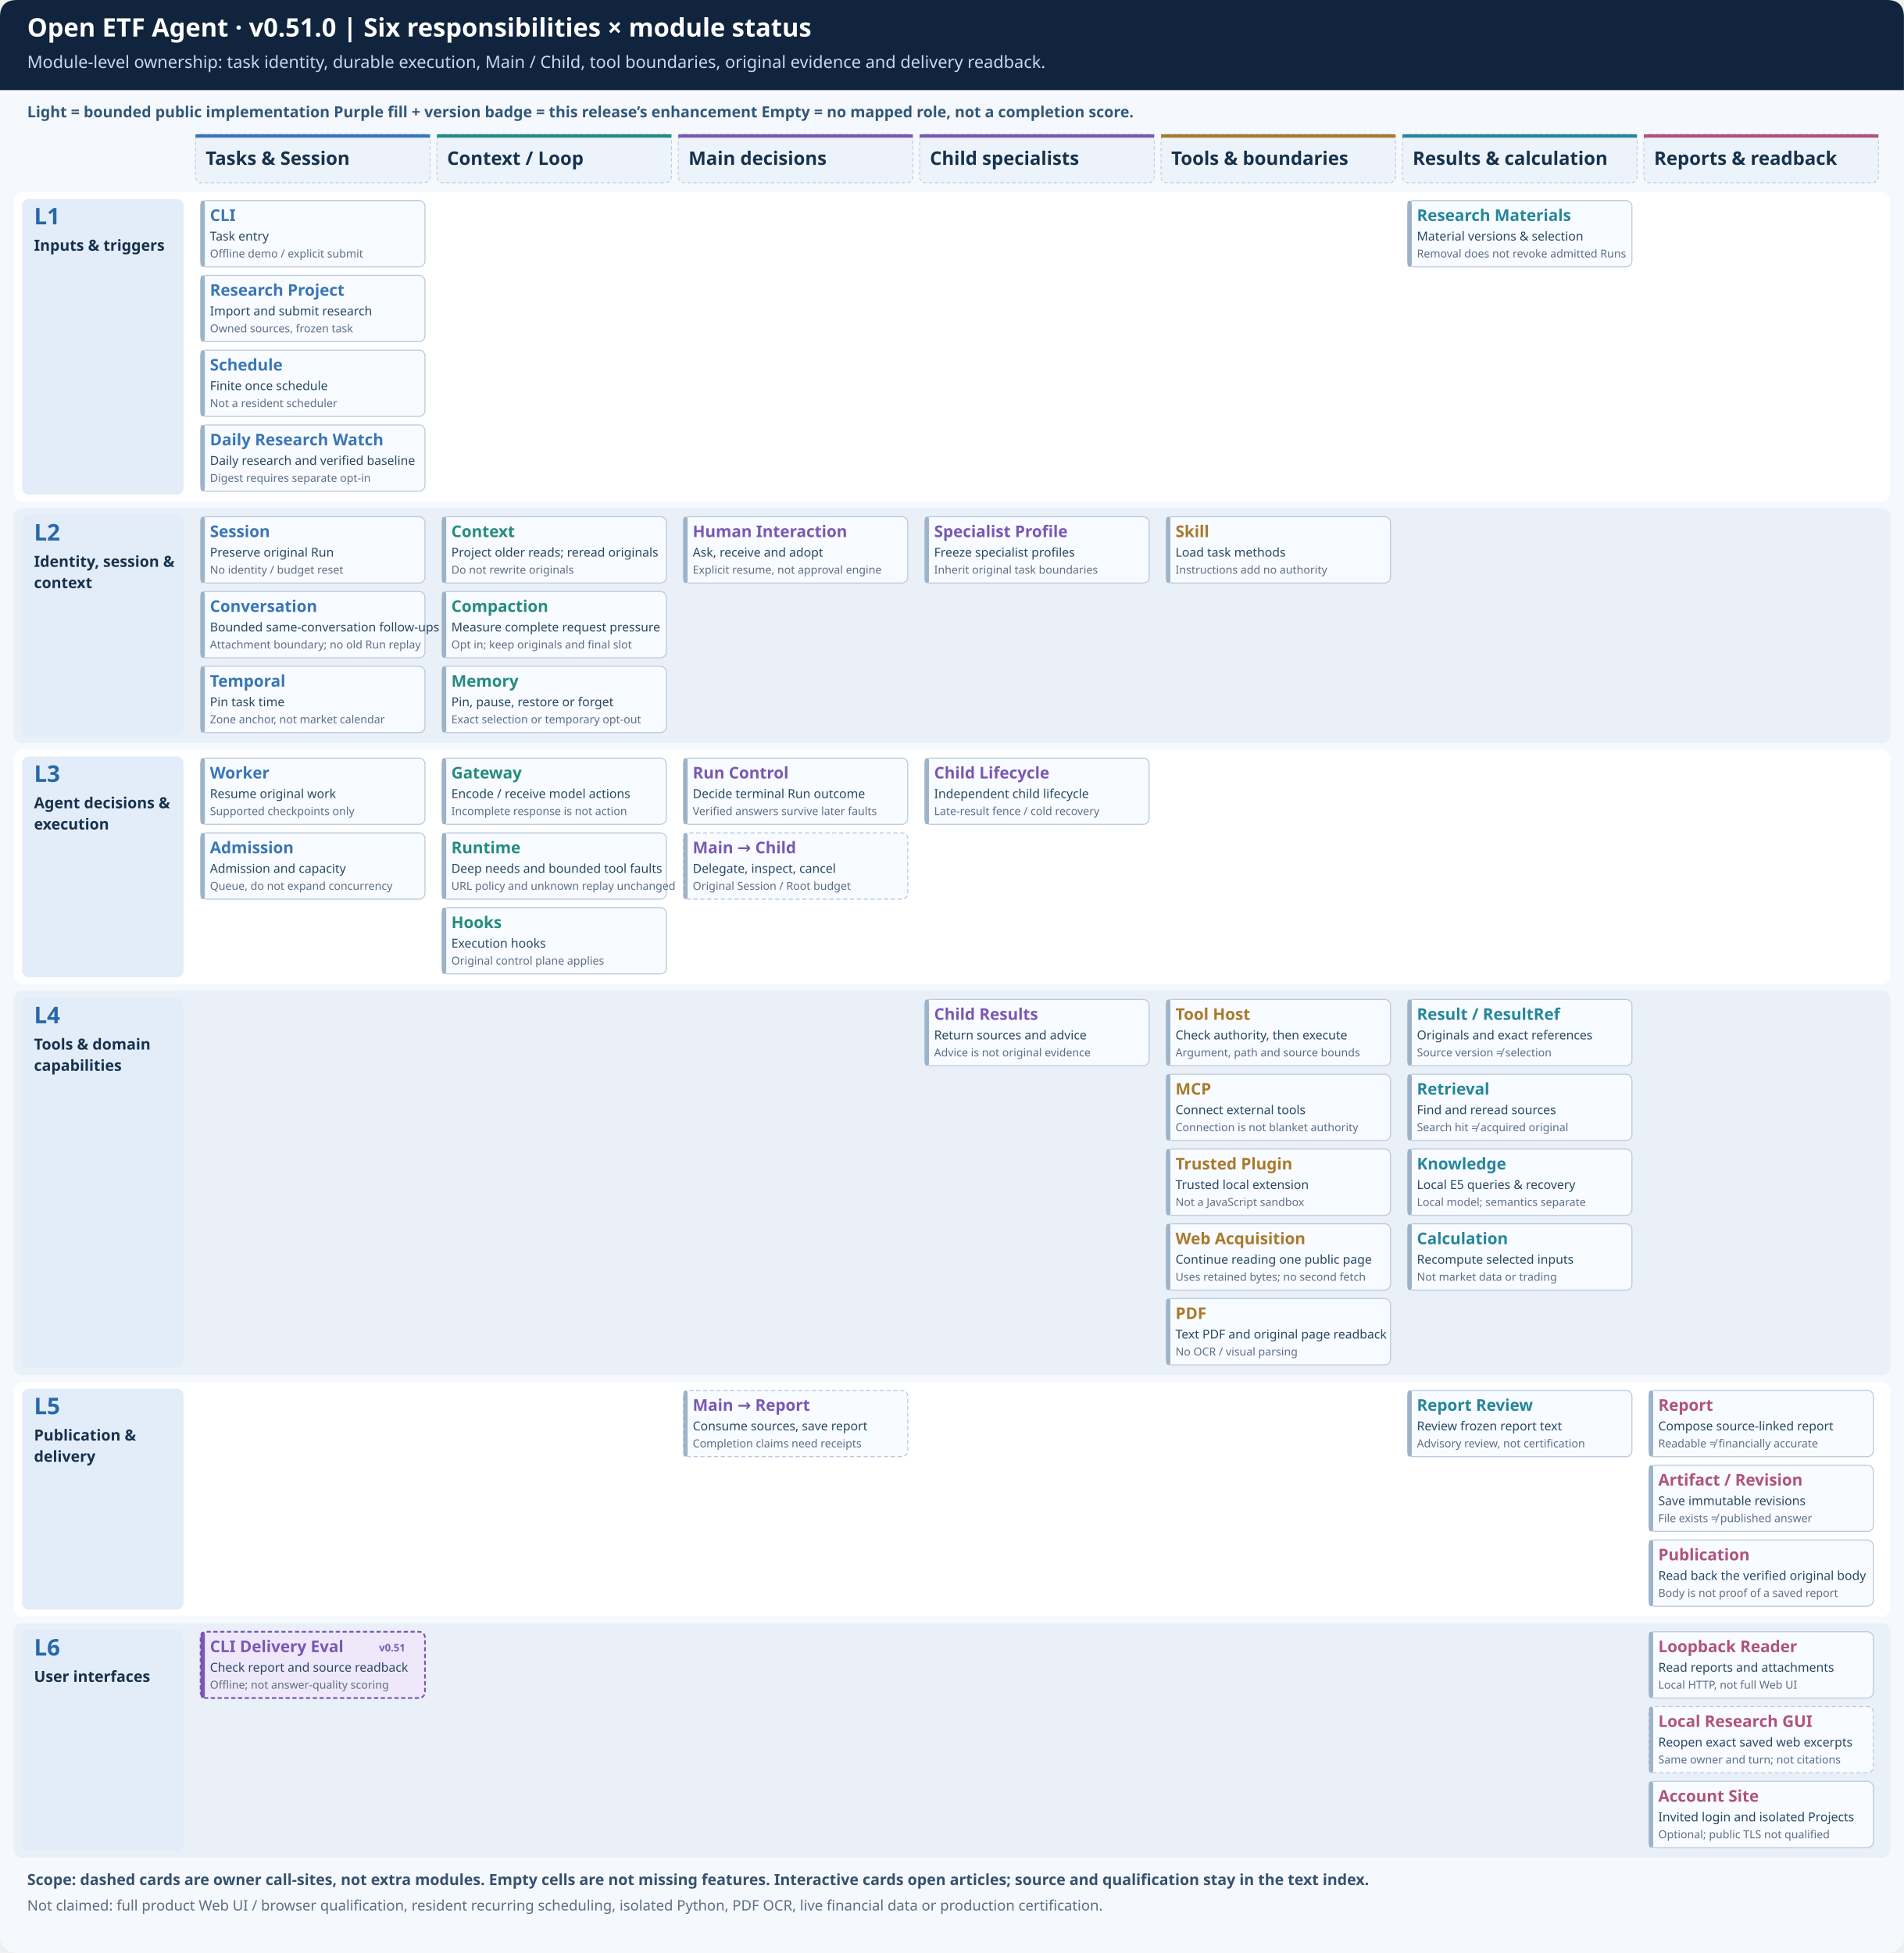
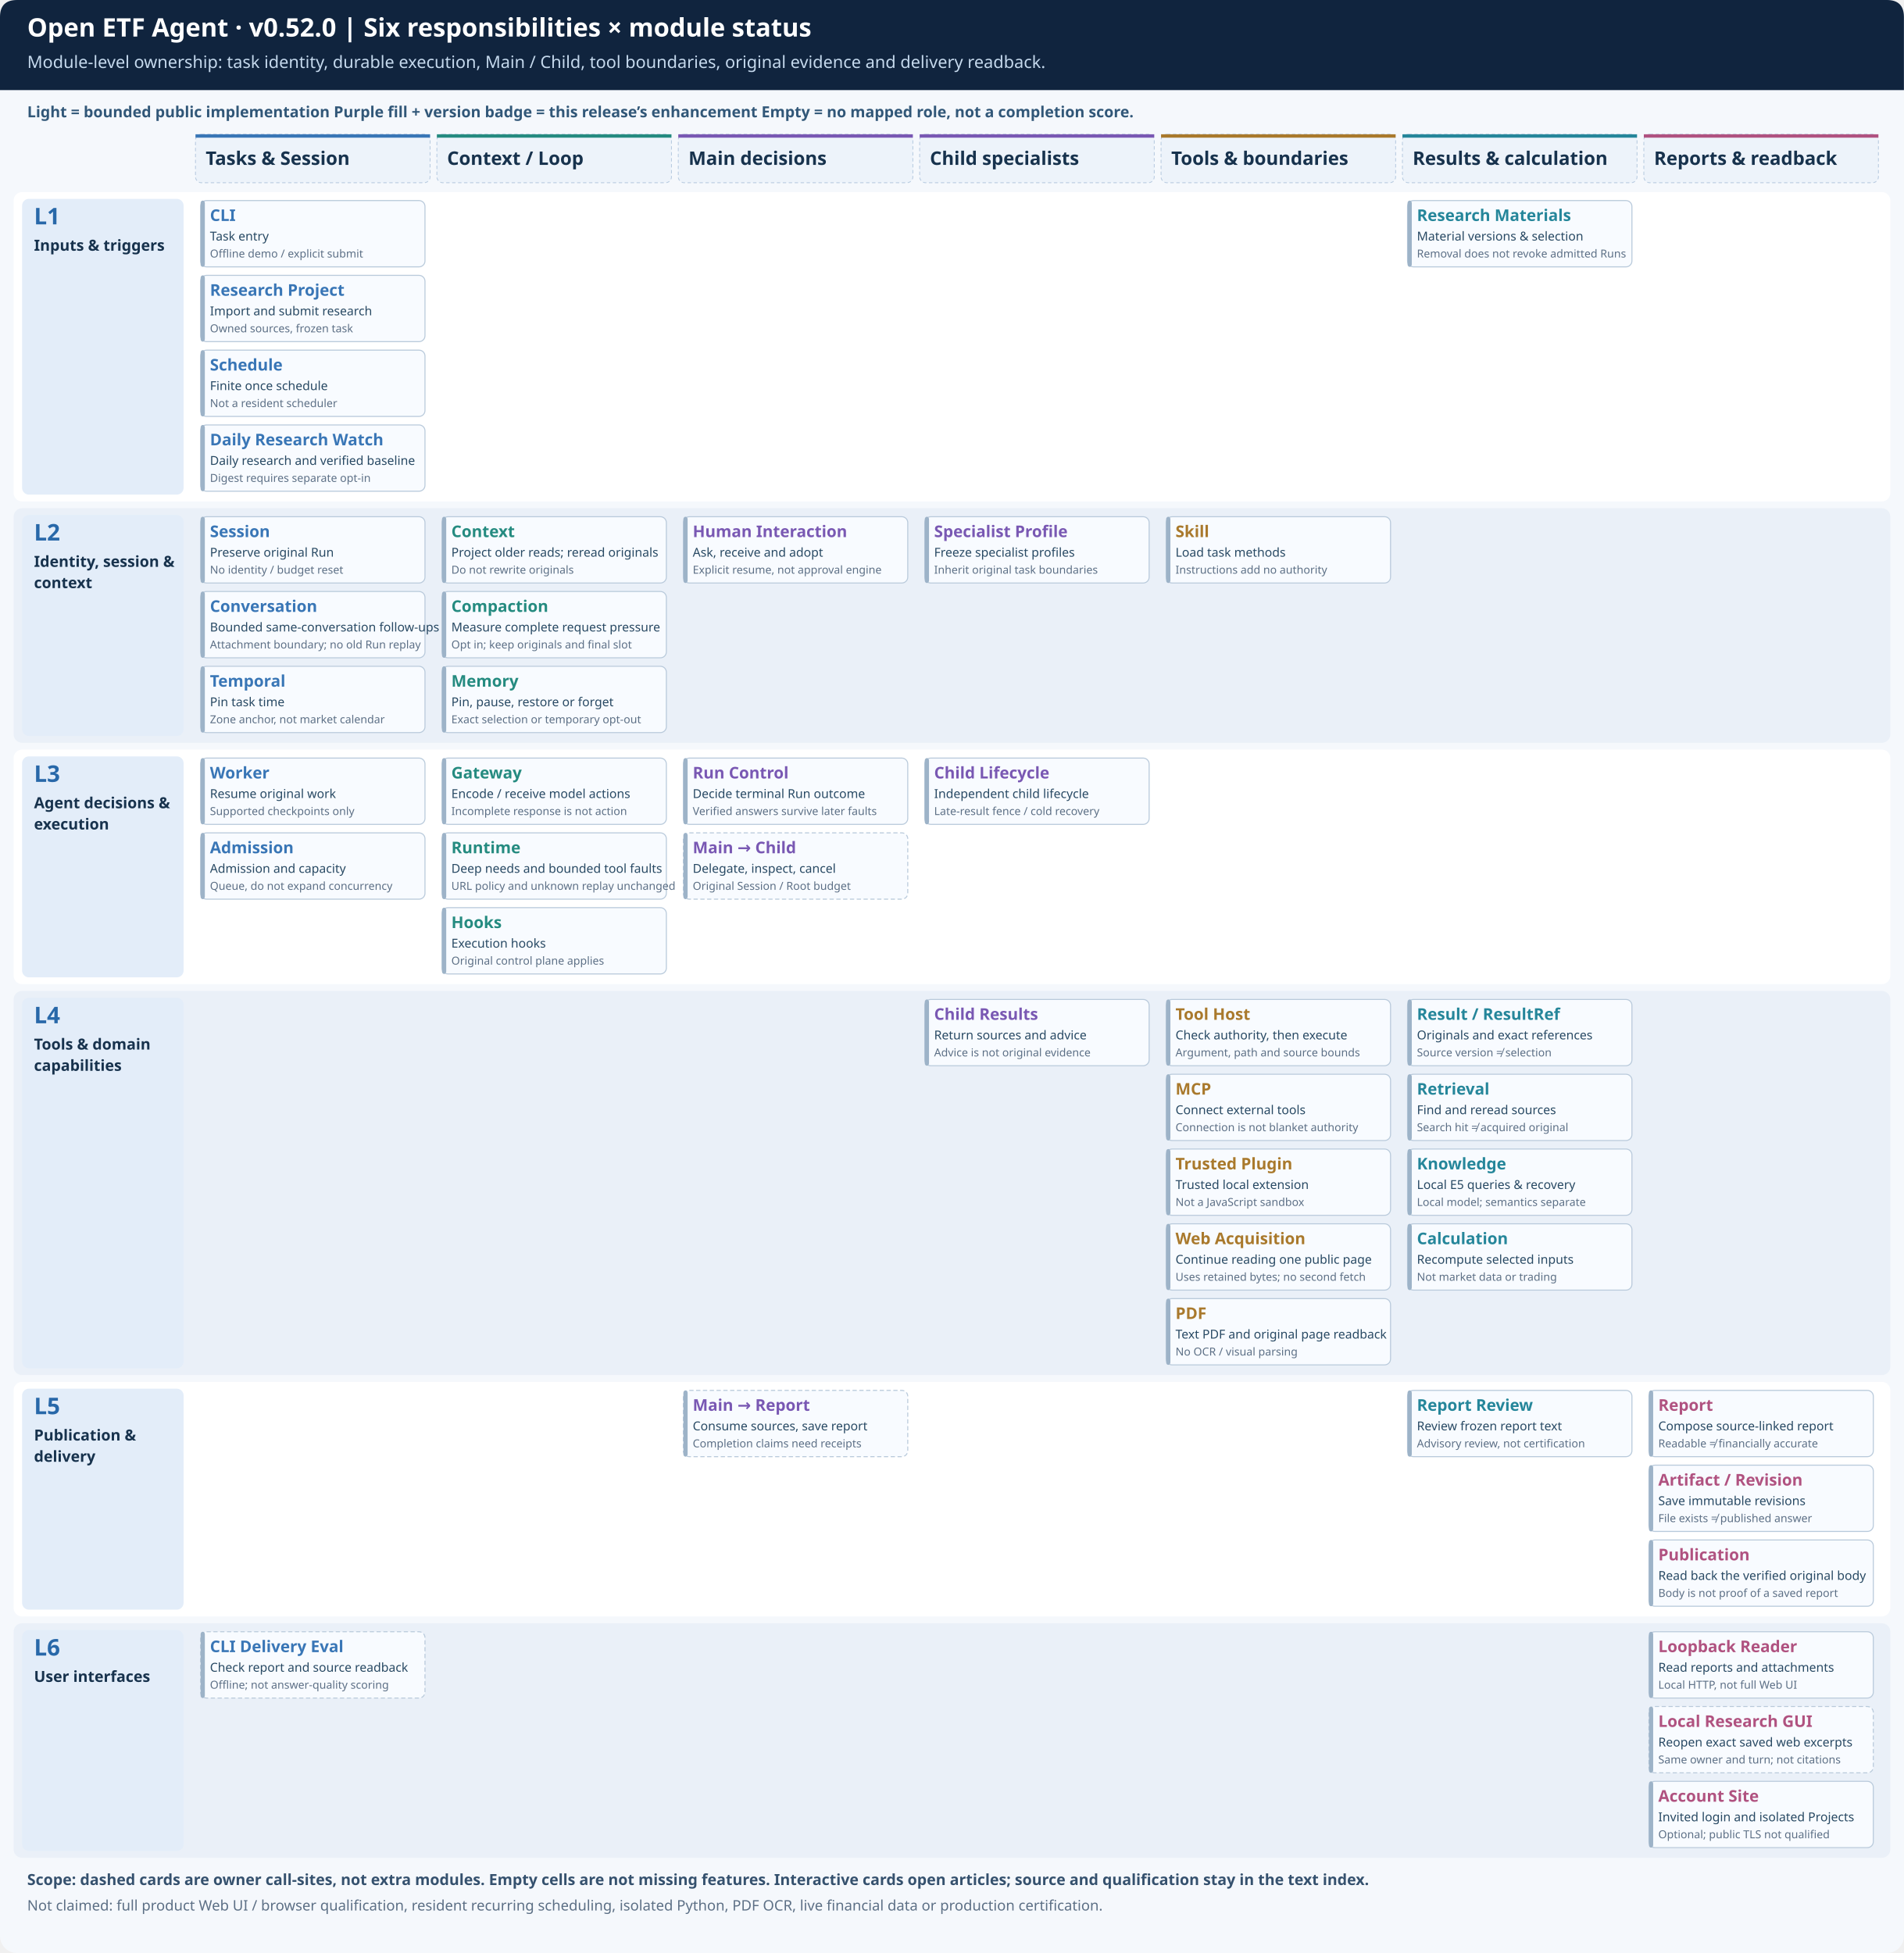
<svg xmlns="http://www.w3.org/2000/svg" width="2240" height="2298" viewBox="0 0 2240 2298" role="img" aria-labelledby="title desc">
  <rect width="2240" height="2298" rx="20" fill="#f5f8fc" />
  <path d="M20 0h2200q20 0 20 20v86H0V20Q0 0 20 0" fill="#10243e" />
  <g font-family="system-ui, sans-serif">
-     <text x="32" y="43" font-size="30" fill="#fff" font-weight="700">Open ETF Agent · v0.51.0 | Six responsibilities × module status</text>
+     <text x="32" y="43" font-size="30" fill="#fff" font-weight="700">Open ETF Agent · v0.52.0 | Six responsibilities × module status</text>
    <text x="32" y="80" font-size="20" fill="#c5d9ed" font-weight="400">Module-level ownership: task identity, durable execution, Main / Child, tool boundaries, original evidence and delivery readback.</text>
    <text x="32" y="138" font-size="18" fill="#315778" font-weight="600">Light = bounded public implementation   Purple fill + version badge = this release’s enhancement   Empty = no mapped role, not a completion score.</text>
    <rect x="230" y="158" width="276" height="57" rx="7" fill="#edf3fa" stroke="#b8cbe0" stroke-dasharray="4 3" />
    <rect x="230" y="158" width="276" height="4" fill="#3976b6" />
    <text x="242" y="194" font-size="22" fill="#17324d" font-weight="700">Tasks &amp; Session</text>
    <rect x="514" y="158" width="276" height="57" rx="7" fill="#edf3fa" stroke="#b8cbe0" stroke-dasharray="4 3" />
    <rect x="514" y="158" width="276" height="4" fill="#258b80" />
    <text x="526" y="194" font-size="22" fill="#17324d" font-weight="700">Context / Loop</text>
    <rect x="798" y="158" width="276" height="57" rx="7" fill="#edf3fa" stroke="#b8cbe0" stroke-dasharray="4 3" />
    <rect x="798" y="158" width="276" height="4" fill="#7958b3" />
    <text x="810" y="194" font-size="22" fill="#17324d" font-weight="700">Main decisions</text>
    <rect x="1082" y="158" width="276" height="57" rx="7" fill="#edf3fa" stroke="#b8cbe0" stroke-dasharray="4 3" />
    <rect x="1082" y="158" width="276" height="4" fill="#7958b3" />
    <text x="1094" y="194" font-size="22" fill="#17324d" font-weight="700">Child specialists</text>
    <rect x="1366" y="158" width="276" height="57" rx="7" fill="#edf3fa" stroke="#b8cbe0" stroke-dasharray="4 3" />
    <rect x="1366" y="158" width="276" height="4" fill="#a9792c" />
    <text x="1378" y="194" font-size="22" fill="#17324d" font-weight="700">Tools &amp; boundaries</text>
    <rect x="1650" y="158" width="276" height="57" rx="7" fill="#edf3fa" stroke="#b8cbe0" stroke-dasharray="4 3" />
    <rect x="1650" y="158" width="276" height="4" fill="#25869a" />
    <text x="1662" y="194" font-size="22" fill="#17324d" font-weight="700">Results &amp; calculation</text>
    <rect x="1934" y="158" width="276" height="57" rx="7" fill="#edf3fa" stroke="#b8cbe0" stroke-dasharray="4 3" />
    <rect x="1934" y="158" width="276" height="4" fill="#b05280" />
    <text x="1946" y="194" font-size="22" fill="#17324d" font-weight="700">Reports &amp; readback</text>
    <rect x="16" y="226" width="2208" height="364" rx="10" fill="#ffffff" />
    <rect x="26" y="234" width="190" height="348" rx="8" fill="#e3edf9" />
    <text x="40" y="264" font-size="27" fill="#2868a9" font-weight="700">L1</text>
    <text x="40" y="295" font-size="18" fill="#17324d" font-weight="700">Inputs &amp; triggers</text>
    <a href="https://hpoenixf.com/eff-agent-article/en/articles/agent-in-15-minutes" target="_blank" rel="noopener noreferrer">
      <rect x="236" y="236" width="264" height="78" rx="7" fill="#f8fbff" stroke="#b9cadb" stroke-width="1.2" />
      <rect x="236" y="236" width="5" height="78" rx="3" fill="#9db3c8" />
      <text x="247" y="260" font-size="19" fill="#3976b6" font-weight="700">CLI</text>
      <text x="247" y="283" font-size="14.5" fill="#284963" font-weight="500">Task entry</text>
      <text x="247" y="303" font-size="13" fill="#5c6f85" font-weight="400">Offline demo / explicit submit</text>
    </a>
    <a href="https://hpoenixf.com/eff-agent-article/en/articles/open-etf-agent-research-project-workshop" target="_blank" rel="noopener noreferrer">
      <rect x="236" y="324" width="264" height="78" rx="7" fill="#f8fbff" stroke="#b9cadb" stroke-width="1.2" />
      <rect x="236" y="324" width="5" height="78" rx="3" fill="#9db3c8" />
      <text x="247" y="348" font-size="19" fill="#3976b6" font-weight="700">Research Project</text>
      <text x="247" y="371" font-size="14.5" fill="#284963" font-weight="500">Import and submit research</text>
      <text x="247" y="391" font-size="13" fill="#5c6f85" font-weight="400">Owned sources, frozen task</text>
    </a>
    <a href="https://hpoenixf.com/eff-agent-article/en/articles/agent-autonomous-scheduled-research" target="_blank" rel="noopener noreferrer">
      <rect x="236" y="412" width="264" height="78" rx="7" fill="#f8fbff" stroke="#b9cadb" stroke-width="1.2" />
      <rect x="236" y="412" width="5" height="78" rx="3" fill="#9db3c8" />
      <text x="247" y="436" font-size="19" fill="#3976b6" font-weight="700">Schedule</text>
      <text x="247" y="459" font-size="14.5" fill="#284963" font-weight="500">Finite once schedule</text>
      <text x="247" y="479" font-size="13" fill="#5c6f85" font-weight="400">Not a resident scheduler</text>
    </a>
    <a href="https://hpoenixf.com/eff-agent-article/en/articles/agent-autonomous-scheduled-research" target="_blank" rel="noopener noreferrer">
      <rect x="236" y="500" width="264" height="78" rx="7" fill="#f8fbff" stroke="#b9cadb" stroke-width="1.2" />
      <rect x="236" y="500" width="5" height="78" rx="3" fill="#9db3c8" />
      <text x="247" y="524" font-size="19" fill="#3976b6" font-weight="700">Daily Research Watch</text>
      <text x="247" y="547" font-size="14.5" fill="#284963" font-weight="500">Daily research and verified baseline</text>
      <text x="247" y="567" font-size="13" fill="#5c6f85" font-weight="400">Digest requires separate opt-in</text>
    </a>
    <a href="https://hpoenixf.com/eff-agent-article/en/articles/agent-research-assets-identity-version-lifecycle" target="_blank" rel="noopener noreferrer">
      <rect x="1656" y="236" width="264" height="78" rx="7" fill="#f8fbff" stroke="#b9cadb" stroke-width="1.2" />
      <rect x="1656" y="236" width="5" height="78" rx="3" fill="#9db3c8" />
      <text x="1667" y="260" font-size="19" fill="#25869a" font-weight="700">Research Materials</text>
      <text x="1667" y="283" font-size="14.5" fill="#284963" font-weight="500">Material versions &amp; selection</text>
      <text x="1667" y="303" font-size="13" fill="#5c6f85" font-weight="400">Removal does not revoke admitted Runs</text>
    </a>
    <rect x="16" y="598" width="2208" height="276" rx="10" fill="#eaf0f8" />
    <rect x="26" y="606" width="190" height="260" rx="8" fill="#e3edf9" />
    <text x="40" y="636" font-size="27" fill="#2868a9" font-weight="700">L2</text>
    <text x="40" y="667" font-size="18" fill="#17324d" font-weight="700">Identity, session &amp;</text>
    <text x="40" y="692" font-size="18" fill="#17324d" font-weight="700">context</text>
    <a href="https://hpoenixf.com/eff-agent-article/en/articles/agent-task-session-run-worker-schedule" target="_blank" rel="noopener noreferrer">
      <rect x="236" y="608" width="264" height="78" rx="7" fill="#f8fbff" stroke="#b9cadb" stroke-width="1.2" />
      <rect x="236" y="608" width="5" height="78" rx="3" fill="#9db3c8" />
      <text x="247" y="632" font-size="19" fill="#3976b6" font-weight="700">Session</text>
      <text x="247" y="655" font-size="14.5" fill="#284963" font-weight="500">Preserve original Run</text>
      <text x="247" y="675" font-size="13" fill="#5c6f85" font-weight="400">No identity / budget reset</text>
    </a>
    <a href="https://hpoenixf.com/eff-agent-article/en/articles/agent-conversation-admission-task-continuation" target="_blank" rel="noopener noreferrer">
      <rect x="236" y="696" width="264" height="78" rx="7" fill="#f8fbff" stroke="#b9cadb" stroke-width="1.2" />
      <rect x="236" y="696" width="5" height="78" rx="3" fill="#9db3c8" />
      <text x="247" y="720" font-size="19" fill="#3976b6" font-weight="700">Conversation</text>
      <text x="247" y="743" font-size="14.5" fill="#284963" font-weight="500">Bounded same-conversation follow-ups</text>
      <text x="247" y="763" font-size="13" fill="#5c6f85" font-weight="400">Attachment boundary; no old Run replay</text>
    </a>
    <a href="https://hpoenixf.com/eff-agent-article/en/articles/agent-temporal-semantics-market-calendar" target="_blank" rel="noopener noreferrer">
      <rect x="236" y="784" width="264" height="78" rx="7" fill="#f8fbff" stroke="#b9cadb" stroke-width="1.2" />
      <rect x="236" y="784" width="5" height="78" rx="3" fill="#9db3c8" />
      <text x="247" y="808" font-size="19" fill="#3976b6" font-weight="700">Temporal</text>
      <text x="247" y="831" font-size="14.5" fill="#284963" font-weight="500">Pin task time</text>
      <text x="247" y="851" font-size="13" fill="#5c6f85" font-weight="400">Zone anchor, not market calendar</text>
    </a>
    <a href="https://hpoenixf.com/eff-agent-article/en/articles/agent-context-governance-actions" target="_blank" rel="noopener noreferrer">
      <rect x="520" y="608" width="264" height="78" rx="7" fill="#f8fbff" stroke="#b9cadb" stroke-width="1.2" />
      <rect x="520" y="608" width="5" height="78" rx="3" fill="#9db3c8" />
      <text x="531" y="632" font-size="19" fill="#258b80" font-weight="700">Context</text>
      <text x="531" y="655" font-size="14.5" fill="#284963" font-weight="500">Project older reads; reread originals</text>
      <text x="531" y="675" font-size="13" fill="#5c6f85" font-weight="400">Do not rewrite originals</text>
    </a>
    <a href="https://hpoenixf.com/eff-agent-article/en/articles/agent-main-run-context-compaction" target="_blank" rel="noopener noreferrer">
      <rect x="520" y="696" width="264" height="78" rx="7" fill="#f8fbff" stroke="#b9cadb" stroke-width="1.2" />
      <rect x="520" y="696" width="5" height="78" rx="3" fill="#9db3c8" />
      <text x="531" y="720" font-size="19" fill="#258b80" font-weight="700">Compaction</text>
      <text x="531" y="743" font-size="14.5" fill="#284963" font-weight="500">Measure complete request pressure</text>
      <text x="531" y="763" font-size="13" fill="#5c6f85" font-weight="400">Opt in; keep originals and final slot</text>
    </a>
    <a href="https://hpoenixf.com/eff-agent-article/en/articles/026-agent-memory-forget-durable-effects" target="_blank" rel="noopener noreferrer">
      <rect x="520" y="784" width="264" height="78" rx="7" fill="#f8fbff" stroke="#b9cadb" stroke-width="1.2" />
      <rect x="520" y="784" width="5" height="78" rx="3" fill="#9db3c8" />
      <text x="531" y="808" font-size="19" fill="#258b80" font-weight="700">Memory</text>
      <text x="531" y="831" font-size="14.5" fill="#284963" font-weight="500">Pin, pause, restore or forget</text>
      <text x="531" y="851" font-size="13" fill="#5c6f85" font-weight="400">Exact selection or temporary opt-out</text>
    </a>
    <a href="https://hpoenixf.com/eff-agent-article/en/articles/agent-durable-human-interaction-response-adoption" target="_blank" rel="noopener noreferrer">
      <rect x="804" y="608" width="264" height="78" rx="7" fill="#f8fbff" stroke="#b9cadb" stroke-width="1.2" />
      <rect x="804" y="608" width="5" height="78" rx="3" fill="#9db3c8" />
      <text x="815" y="632" font-size="19" fill="#7958b3" font-weight="700">Human Interaction</text>
      <text x="815" y="655" font-size="14.5" fill="#284963" font-weight="500">Ask, receive and adopt</text>
      <text x="815" y="675" font-size="13" fill="#5c6f85" font-weight="400">Explicit resume, not approval engine</text>
    </a>
    <a href="https://hpoenixf.com/eff-agent-article/en/articles/agent-custom-expert-from-prompt-to-recovery" target="_blank" rel="noopener noreferrer">
      <rect x="1088" y="608" width="264" height="78" rx="7" fill="#f8fbff" stroke="#b9cadb" stroke-width="1.2" />
      <rect x="1088" y="608" width="5" height="78" rx="3" fill="#9db3c8" />
      <text x="1099" y="632" font-size="19" fill="#7958b3" font-weight="700">Specialist Profile</text>
      <text x="1099" y="655" font-size="14.5" fill="#284963" font-weight="500">Freeze specialist profiles</text>
      <text x="1099" y="675" font-size="13" fill="#5c6f85" font-weight="400">Inherit original task boundaries</text>
    </a>
    <a href="https://hpoenixf.com/eff-agent-article/en/articles/agent-skill-from-markdown-to-callable-research" target="_blank" rel="noopener noreferrer">
      <rect x="1372" y="608" width="264" height="78" rx="7" fill="#f8fbff" stroke="#b9cadb" stroke-width="1.2" />
      <rect x="1372" y="608" width="5" height="78" rx="3" fill="#9db3c8" />
      <text x="1383" y="632" font-size="19" fill="#a9792c" font-weight="700">Skill</text>
      <text x="1383" y="655" font-size="14.5" fill="#284963" font-weight="500">Load task methods</text>
      <text x="1383" y="675" font-size="13" fill="#5c6f85" font-weight="400">Instructions add no authority</text>
    </a>
    <rect x="16" y="882" width="2208" height="276" rx="10" fill="#ffffff" />
    <rect x="26" y="890" width="190" height="260" rx="8" fill="#e3edf9" />
    <text x="40" y="920" font-size="27" fill="#2868a9" font-weight="700">L3</text>
    <text x="40" y="951" font-size="18" fill="#17324d" font-weight="700">Agent decisions &amp;</text>
    <text x="40" y="976" font-size="18" fill="#17324d" font-weight="700">execution</text>
    <a href="https://hpoenixf.com/eff-agent-article/en/articles/open-etf-agent-v010-system-design" target="_blank" rel="noopener noreferrer">
      <rect x="236" y="892" width="264" height="78" rx="7" fill="#f8fbff" stroke="#b9cadb" stroke-width="1.2" />
      <rect x="236" y="892" width="5" height="78" rx="3" fill="#9db3c8" />
      <text x="247" y="916" font-size="19" fill="#3976b6" font-weight="700">Worker</text>
      <text x="247" y="939" font-size="14.5" fill="#284963" font-weight="500">Resume original work</text>
      <text x="247" y="959" font-size="13" fill="#5c6f85" font-weight="400">Supported checkpoints only</text>
    </a>
    <a href="https://hpoenixf.com/eff-agent-article/en/articles/agent-provider-admission-capacity-lease" target="_blank" rel="noopener noreferrer">
      <rect x="236" y="980" width="264" height="78" rx="7" fill="#f8fbff" stroke="#b9cadb" stroke-width="1.2" />
      <rect x="236" y="980" width="5" height="78" rx="3" fill="#9db3c8" />
      <text x="247" y="1004" font-size="19" fill="#3976b6" font-weight="700">Admission</text>
      <text x="247" y="1027" font-size="14.5" fill="#284963" font-weight="500">Admission and capacity</text>
      <text x="247" y="1047" font-size="13" fill="#5c6f85" font-weight="400">Queue, do not expand concurrency</text>
    </a>
    <a href="https://hpoenixf.com/eff-agent-article/en/articles/agent-provider-architecture-and-admission" target="_blank" rel="noopener noreferrer">
      <rect x="520" y="892" width="264" height="78" rx="7" fill="#f8fbff" stroke="#b9cadb" stroke-width="1.2" />
      <rect x="520" y="892" width="5" height="78" rx="3" fill="#9db3c8" />
      <text x="531" y="916" font-size="19" fill="#258b80" font-weight="700">Gateway</text>
      <text x="531" y="939" font-size="14.5" fill="#284963" font-weight="500">Encode / receive model actions</text>
      <text x="531" y="959" font-size="13" fill="#5c6f85" font-weight="400">Incomplete response is not action</text>
    </a>
    <a href="https://hpoenixf.com/eff-agent-article/en/articles/etf-agent-model-harness-research-loop" target="_blank" rel="noopener noreferrer">
      <rect x="520" y="980" width="264" height="78" rx="7" fill="#f8fbff" stroke="#b9cadb" stroke-width="1.2" />
      <rect x="520" y="980" width="5" height="78" rx="3" fill="#9db3c8" />
      <text x="531" y="1004" font-size="19" fill="#258b80" font-weight="700">Runtime</text>
      <text x="531" y="1027" font-size="14.5" fill="#284963" font-weight="500">Deep needs and bounded tool faults</text>
      <text x="531" y="1047" font-size="13" fill="#5c6f85" font-weight="400">URL policy and unknown replay unchanged</text>
    </a>
    <a href="https://hpoenixf.com/eff-agent-article/en/articles/agent-multi-ecosystem-hook-execution" target="_blank" rel="noopener noreferrer">
      <rect x="520" y="1068" width="264" height="78" rx="7" fill="#f8fbff" stroke="#b9cadb" stroke-width="1.2" />
      <rect x="520" y="1068" width="5" height="78" rx="3" fill="#9db3c8" />
      <text x="531" y="1092" font-size="19" fill="#258b80" font-weight="700">Hooks</text>
      <text x="531" y="1115" font-size="14.5" fill="#284963" font-weight="500">Execution hooks</text>
      <text x="531" y="1135" font-size="13" fill="#5c6f85" font-weight="400">Original control plane applies</text>
    </a>
    <a href="https://hpoenixf.com/eff-agent-article/en/articles/agent-veto-authority-and-run-termination" target="_blank" rel="noopener noreferrer">
      <rect x="804" y="892" width="264" height="78" rx="7" fill="#f8fbff" stroke="#b9cadb" stroke-width="1.2" />
      <rect x="804" y="892" width="5" height="78" rx="3" fill="#9db3c8" />
      <text x="815" y="916" font-size="19" fill="#7958b3" font-weight="700">Run Control</text>
      <text x="815" y="939" font-size="14.5" fill="#284963" font-weight="500">Decide terminal Run outcome</text>
      <text x="815" y="959" font-size="13" fill="#5c6f85" font-weight="400">Verified answers survive later faults</text>
    </a>
    <a href="https://hpoenixf.com/eff-agent-article/en/articles/agent-subagent-context-specialization" target="_blank" rel="noopener noreferrer">
      <rect x="804" y="980" width="264" height="78" rx="7" fill="#f8fbff" stroke="#b9cadb" stroke-width="1.2" stroke-dasharray="5 3" />
      <rect x="804" y="980" width="5" height="78" rx="3" fill="#9db3c8" />
      <text x="815" y="1004" font-size="19" fill="#7958b3" font-weight="700">Main → Child</text>
      <text x="815" y="1027" font-size="14.5" fill="#284963" font-weight="500">Delegate, inspect, cancel</text>
      <text x="815" y="1047" font-size="13" fill="#5c6f85" font-weight="400">Original Session / Root budget</text>
    </a>
    <a href="https://hpoenixf.com/eff-agent-article/en/articles/agent-subagent-context-specialization" target="_blank" rel="noopener noreferrer">
      <rect x="1088" y="892" width="264" height="78" rx="7" fill="#f8fbff" stroke="#b9cadb" stroke-width="1.2" />
      <rect x="1088" y="892" width="5" height="78" rx="3" fill="#9db3c8" />
      <text x="1099" y="916" font-size="19" fill="#7958b3" font-weight="700">Child Lifecycle</text>
      <text x="1099" y="939" font-size="14.5" fill="#284963" font-weight="500">Independent child lifecycle</text>
      <text x="1099" y="959" font-size="13" fill="#5c6f85" font-weight="400">Late-result fence / cold recovery</text>
    </a>
    <rect x="16" y="1166" width="2208" height="452" rx="10" fill="#eaf0f8" />
    <rect x="26" y="1174" width="190" height="436" rx="8" fill="#e3edf9" />
    <text x="40" y="1204" font-size="27" fill="#2868a9" font-weight="700">L4</text>
    <text x="40" y="1235" font-size="18" fill="#17324d" font-weight="700">Tools &amp; domain</text>
    <text x="40" y="1260" font-size="18" fill="#17324d" font-weight="700">capabilities</text>
    <a href="https://hpoenixf.com/eff-agent-article/en/articles/agent-subagent-contribution-evidence" target="_blank" rel="noopener noreferrer">
      <rect x="1088" y="1176" width="264" height="78" rx="7" fill="#f8fbff" stroke="#b9cadb" stroke-width="1.2" />
      <rect x="1088" y="1176" width="5" height="78" rx="3" fill="#9db3c8" />
      <text x="1099" y="1200" font-size="19" fill="#7958b3" font-weight="700">Child Results</text>
      <text x="1099" y="1223" font-size="14.5" fill="#284963" font-weight="500">Return sources and advice</text>
      <text x="1099" y="1243" font-size="13" fill="#5c6f85" font-weight="400">Advice is not original evidence</text>
    </a>
    <a href="https://hpoenixf.com/eff-agent-article/en/articles/agent-tool-lifecycle-and-model-input" target="_blank" rel="noopener noreferrer">
      <rect x="1372" y="1176" width="264" height="78" rx="7" fill="#f8fbff" stroke="#b9cadb" stroke-width="1.2" />
      <rect x="1372" y="1176" width="5" height="78" rx="3" fill="#9db3c8" />
      <text x="1383" y="1200" font-size="19" fill="#a9792c" font-weight="700">Tool Host</text>
      <text x="1383" y="1223" font-size="14.5" fill="#284963" font-weight="500">Check authority, then execute</text>
      <text x="1383" y="1243" font-size="13" fill="#5c6f85" font-weight="400">Argument, path and source bounds</text>
    </a>
    <a href="https://hpoenixf.com/eff-agent-article/en/articles/mcp-host-from-discovery-to-consumption" target="_blank" rel="noopener noreferrer">
      <rect x="1372" y="1264" width="264" height="78" rx="7" fill="#f8fbff" stroke="#b9cadb" stroke-width="1.2" />
      <rect x="1372" y="1264" width="5" height="78" rx="3" fill="#9db3c8" />
      <text x="1383" y="1288" font-size="19" fill="#a9792c" font-weight="700">MCP</text>
      <text x="1383" y="1311" font-size="14.5" fill="#284963" font-weight="500">Connect external tools</text>
      <text x="1383" y="1331" font-size="13" fill="#5c6f85" font-weight="400">Connection is not blanket authority</text>
    </a>
    <a href="https://hpoenixf.com/eff-agent-article/en/articles/020-agent-extension-host-smartphone" target="_blank" rel="noopener noreferrer">
      <rect x="1372" y="1352" width="264" height="78" rx="7" fill="#f8fbff" stroke="#b9cadb" stroke-width="1.2" />
      <rect x="1372" y="1352" width="5" height="78" rx="3" fill="#9db3c8" />
      <text x="1383" y="1376" font-size="19" fill="#a9792c" font-weight="700">Trusted Plugin</text>
      <text x="1383" y="1399" font-size="14.5" fill="#284963" font-weight="500">Trusted local extension</text>
      <text x="1383" y="1419" font-size="13" fill="#5c6f85" font-weight="400">Not a JavaScript sandbox</text>
    </a>
    <a href="https://hpoenixf.com/eff-agent-article/en/articles/021-agent-web-research-from-search-to-deep-reading" target="_blank" rel="noopener noreferrer">
      <rect x="1372" y="1440" width="264" height="78" rx="7" fill="#f8fbff" stroke="#b9cadb" stroke-width="1.2" />
      <rect x="1372" y="1440" width="5" height="78" rx="3" fill="#9db3c8" />
      <text x="1383" y="1464" font-size="19" fill="#a9792c" font-weight="700">Web Acquisition</text>
      <text x="1383" y="1487" font-size="14.5" fill="#284963" font-weight="500">Continue reading one public page</text>
      <text x="1383" y="1507" font-size="13" fill="#5c6f85" font-weight="400">Uses retained bytes; no second fetch</text>
    </a>
    <a href="https://hpoenixf.com/eff-agent-article/en/articles/024-agent-pdf-from-text-to-evidence" target="_blank" rel="noopener noreferrer">
      <rect x="1372" y="1528" width="264" height="78" rx="7" fill="#f8fbff" stroke="#b9cadb" stroke-width="1.2" />
      <rect x="1372" y="1528" width="5" height="78" rx="3" fill="#9db3c8" />
      <text x="1383" y="1552" font-size="19" fill="#a9792c" font-weight="700">PDF</text>
      <text x="1383" y="1575" font-size="14.5" fill="#284963" font-weight="500">Text PDF and original page readback</text>
      <text x="1383" y="1595" font-size="13" fill="#5c6f85" font-weight="400">No OCR / visual parsing</text>
    </a>
    <a href="https://hpoenixf.com/eff-agent-article/en/articles/tool-results-outside-model-context" target="_blank" rel="noopener noreferrer">
      <rect x="1656" y="1176" width="264" height="78" rx="7" fill="#f8fbff" stroke="#b9cadb" stroke-width="1.2" />
      <rect x="1656" y="1176" width="5" height="78" rx="3" fill="#9db3c8" />
      <text x="1667" y="1200" font-size="19" fill="#25869a" font-weight="700">Result / ResultRef</text>
      <text x="1667" y="1223" font-size="14.5" fill="#284963" font-weight="500">Originals and exact references</text>
      <text x="1667" y="1243" font-size="13" fill="#5c6f85" font-weight="400">Source version ≠ selection</text>
    </a>
    <a href="https://hpoenixf.com/eff-agent-article/en/articles/agent-knowledge-retrieval-end-to-end" target="_blank" rel="noopener noreferrer">
      <rect x="1656" y="1264" width="264" height="78" rx="7" fill="#f8fbff" stroke="#b9cadb" stroke-width="1.2" />
      <rect x="1656" y="1264" width="5" height="78" rx="3" fill="#9db3c8" />
      <text x="1667" y="1288" font-size="19" fill="#25869a" font-weight="700">Retrieval</text>
      <text x="1667" y="1311" font-size="14.5" fill="#284963" font-weight="500">Find and reread sources</text>
      <text x="1667" y="1331" font-size="13" fill="#5c6f85" font-weight="400">Search hit ≠ acquired original</text>
    </a>
    <a href="https://hpoenixf.com/eff-agent-article/en/articles/agent-knowledge-retrieval-end-to-end" target="_blank" rel="noopener noreferrer">
      <rect x="1656" y="1352" width="264" height="78" rx="7" fill="#f8fbff" stroke="#b9cadb" stroke-width="1.2" />
      <rect x="1656" y="1352" width="5" height="78" rx="3" fill="#9db3c8" />
      <text x="1667" y="1376" font-size="19" fill="#25869a" font-weight="700">Knowledge</text>
      <text x="1667" y="1399" font-size="14.5" fill="#284963" font-weight="500">Local E5 queries &amp; recovery</text>
      <text x="1667" y="1419" font-size="13" fill="#5c6f85" font-weight="400">Local model; semantics separate</text>
    </a>
    <a href="https://hpoenixf.com/eff-agent-article/en/articles/open-etf-agent-v010-system-design" target="_blank" rel="noopener noreferrer">
      <rect x="1656" y="1440" width="264" height="78" rx="7" fill="#f8fbff" stroke="#b9cadb" stroke-width="1.2" />
      <rect x="1656" y="1440" width="5" height="78" rx="3" fill="#9db3c8" />
      <text x="1667" y="1464" font-size="19" fill="#25869a" font-weight="700">Calculation</text>
      <text x="1667" y="1487" font-size="14.5" fill="#284963" font-weight="500">Recompute selected inputs</text>
      <text x="1667" y="1507" font-size="13" fill="#5c6f85" font-weight="400">Not market data or trading</text>
    </a>
    <rect x="16" y="1626" width="2208" height="276" rx="10" fill="#ffffff" />
    <rect x="26" y="1634" width="190" height="260" rx="8" fill="#e3edf9" />
    <text x="40" y="1664" font-size="27" fill="#2868a9" font-weight="700">L5</text>
    <text x="40" y="1695" font-size="18" fill="#17324d" font-weight="700">Publication &amp;</text>
    <text x="40" y="1720" font-size="18" fill="#17324d" font-weight="700">delivery</text>
    <a href="https://hpoenixf.com/eff-agent-article/en/articles/open-etf-agent-v01-first-readable-report" target="_blank" rel="noopener noreferrer">
      <rect x="804" y="1636" width="264" height="78" rx="7" fill="#f8fbff" stroke="#b9cadb" stroke-width="1.2" stroke-dasharray="5 3" />
      <rect x="804" y="1636" width="5" height="78" rx="3" fill="#9db3c8" />
      <text x="815" y="1660" font-size="19" fill="#7958b3" font-weight="700">Main → Report</text>
      <text x="815" y="1683" font-size="14.5" fill="#284963" font-weight="500">Consume sources, save report</text>
      <text x="815" y="1703" font-size="13" fill="#5c6f85" font-weight="400">Completion claims need receipts</text>
    </a>
    <a href="https://hpoenixf.com/eff-agent-article/en/articles/open-etf-agent-report-review-workshop" target="_blank" rel="noopener noreferrer">
      <rect x="1656" y="1636" width="264" height="78" rx="7" fill="#f8fbff" stroke="#b9cadb" stroke-width="1.2" />
      <rect x="1656" y="1636" width="5" height="78" rx="3" fill="#9db3c8" />
      <text x="1667" y="1660" font-size="19" fill="#25869a" font-weight="700">Report Review</text>
      <text x="1667" y="1683" font-size="14.5" fill="#284963" font-weight="500">Review frozen report text</text>
      <text x="1667" y="1703" font-size="13" fill="#5c6f85" font-weight="400">Advisory review, not certification</text>
    </a>
    <a href="https://hpoenixf.com/eff-agent-article/en/articles/open-etf-agent-v01-first-readable-report" target="_blank" rel="noopener noreferrer">
      <rect x="1940" y="1636" width="264" height="78" rx="7" fill="#f8fbff" stroke="#b9cadb" stroke-width="1.2" />
      <rect x="1940" y="1636" width="5" height="78" rx="3" fill="#9db3c8" />
      <text x="1951" y="1660" font-size="19" fill="#b05280" font-weight="700">Report</text>
      <text x="1951" y="1683" font-size="14.5" fill="#284963" font-weight="500">Compose source-linked report</text>
      <text x="1951" y="1703" font-size="13" fill="#5c6f85" font-weight="400">Readable ≠ financially accurate</text>
    </a>
    <a href="https://hpoenixf.com/eff-agent-article/en/articles/agent-artifact-version-access-sharing" target="_blank" rel="noopener noreferrer">
      <rect x="1940" y="1724" width="264" height="78" rx="7" fill="#f8fbff" stroke="#b9cadb" stroke-width="1.2" />
      <rect x="1940" y="1724" width="5" height="78" rx="3" fill="#9db3c8" />
      <text x="1951" y="1748" font-size="19" fill="#b05280" font-weight="700">Artifact / Revision</text>
      <text x="1951" y="1771" font-size="14.5" fill="#284963" font-weight="500">Save immutable revisions</text>
      <text x="1951" y="1791" font-size="13" fill="#5c6f85" font-weight="400">File exists ≠ published answer</text>
    </a>
    <a href="https://hpoenixf.com/eff-agent-article/en/articles/019-agent-answer-publication" target="_blank" rel="noopener noreferrer">
      <rect x="1940" y="1812" width="264" height="78" rx="7" fill="#f8fbff" stroke="#b9cadb" stroke-width="1.2" />
      <rect x="1940" y="1812" width="5" height="78" rx="3" fill="#9db3c8" />
      <text x="1951" y="1836" font-size="19" fill="#b05280" font-weight="700">Publication</text>
      <text x="1951" y="1859" font-size="14.5" fill="#284963" font-weight="500">Read back the verified original body</text>
      <text x="1951" y="1879" font-size="13" fill="#5c6f85" font-weight="400">Body is not proof of a saved report</text>
    </a>
    <rect x="16" y="1910" width="2208" height="276" rx="10" fill="#eaf0f8" />
    <rect x="26" y="1918" width="190" height="260" rx="8" fill="#e3edf9" />
    <text x="40" y="1948" font-size="27" fill="#2868a9" font-weight="700">L6</text>
    <text x="40" y="1979" font-size="18" fill="#17324d" font-weight="700">User interfaces</text>
    <a href="https://hpoenixf.com/eff-agent-article/en/articles/open-etf-agent-v01-first-readable-report" target="_blank" rel="noopener noreferrer">
-       <rect x="236" y="1920" width="264" height="78" rx="7" fill="#eee8fa" stroke="#7958b3" stroke-width="2" stroke-dasharray="5 3" />
-       <rect x="236" y="1920" width="5" height="78" rx="3" fill="#7958b3" />
-       <text x="247" y="1944" font-size="19" fill="#7958b3" font-weight="700">CLI Delivery Eval</text>
+       <rect x="236" y="1920" width="264" height="78" rx="7" fill="#f8fbff" stroke="#b9cadb" stroke-width="1.2" stroke-dasharray="5 3" />
+       <rect x="236" y="1920" width="5" height="78" rx="3" fill="#9db3c8" />
+       <text x="247" y="1944" font-size="19" fill="#3976b6" font-weight="700">CLI Delivery Eval</text>
      <text x="247" y="1967" font-size="14.5" fill="#284963" font-weight="500">Check report and source readback</text>
      <text x="247" y="1987" font-size="13" fill="#5c6f85" font-weight="400">Offline; not answer-quality scoring</text>
-       <text x="446" y="1943" font-size="12" fill="#7958b3" font-weight="700">v0.51</text>
    </a>
    <a href="https://hpoenixf.com/eff-agent-article/en/articles/open-etf-agent-v010-system-design" target="_blank" rel="noopener noreferrer">
      <rect x="1940" y="1920" width="264" height="78" rx="7" fill="#f8fbff" stroke="#b9cadb" stroke-width="1.2" />
      <rect x="1940" y="1920" width="5" height="78" rx="3" fill="#9db3c8" />
      <text x="1951" y="1944" font-size="19" fill="#b05280" font-weight="700">Loopback Reader</text>
      <text x="1951" y="1967" font-size="14.5" fill="#284963" font-weight="500">Read reports and attachments</text>
      <text x="1951" y="1987" font-size="13" fill="#5c6f85" font-weight="400">Local HTTP, not full Web UI</text>
    </a>
    <a href="https://hpoenixf.com/eff-agent-article/en/articles/agent-conversation-admission-task-continuation" target="_blank" rel="noopener noreferrer">
      <rect x="1940" y="2008" width="264" height="78" rx="7" fill="#f8fbff" stroke="#b9cadb" stroke-width="1.2" stroke-dasharray="5 3" />
      <rect x="1940" y="2008" width="5" height="78" rx="3" fill="#9db3c8" />
      <text x="1951" y="2032" font-size="19" fill="#b05280" font-weight="700">Local Research GUI</text>
      <text x="1951" y="2055" font-size="14.5" fill="#284963" font-weight="500">Reopen exact saved web excerpts</text>
      <text x="1951" y="2075" font-size="13" fill="#5c6f85" font-weight="400">Same owner and turn; not citations</text>
    </a>
    <a href="https://hpoenixf.com/eff-agent-article/en/articles/open-etf-agent-v010-system-design" target="_blank" rel="noopener noreferrer">
      <rect x="1940" y="2096" width="264" height="78" rx="7" fill="#f8fbff" stroke="#b9cadb" stroke-width="1.2" />
      <rect x="1940" y="2096" width="5" height="78" rx="3" fill="#9db3c8" />
      <text x="1951" y="2120" font-size="19" fill="#b05280" font-weight="700">Account Site</text>
      <text x="1951" y="2143" font-size="14.5" fill="#284963" font-weight="500">Invited login and isolated Projects</text>
      <text x="1951" y="2163" font-size="13" fill="#5c6f85" font-weight="400">Optional; public TLS not qualified</text>
    </a>
    <text x="32" y="2218" font-size="18" fill="#35516e" font-weight="600">Scope: dashed cards are owner call-sites, not extra modules. Empty cells are not missing features. Interactive cards open articles; source and qualification stay in the text index.</text>
    <text x="32" y="2248" font-size="17" fill="#5c6f85" font-weight="400">Not claimed: full product Web UI / browser qualification, resident recurring scheduling, isolated Python, PDF OCR, live financial data or production certification.</text>
  </g>
</svg>
